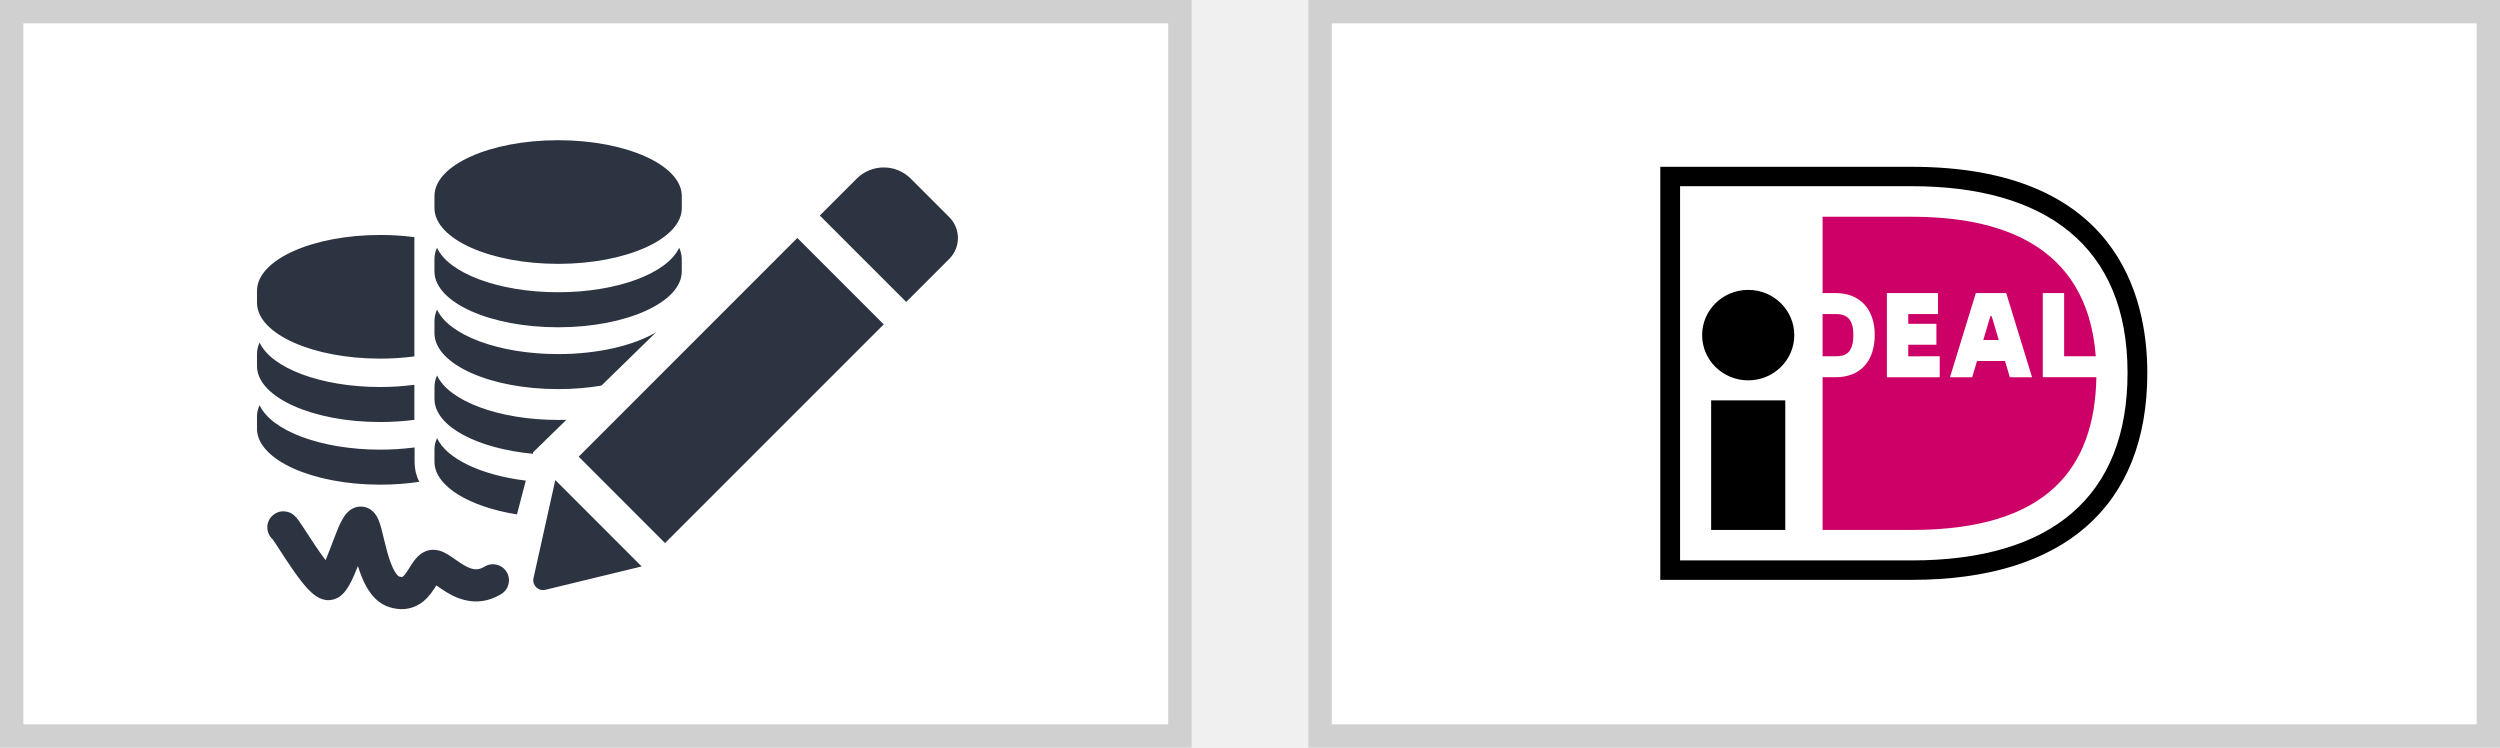
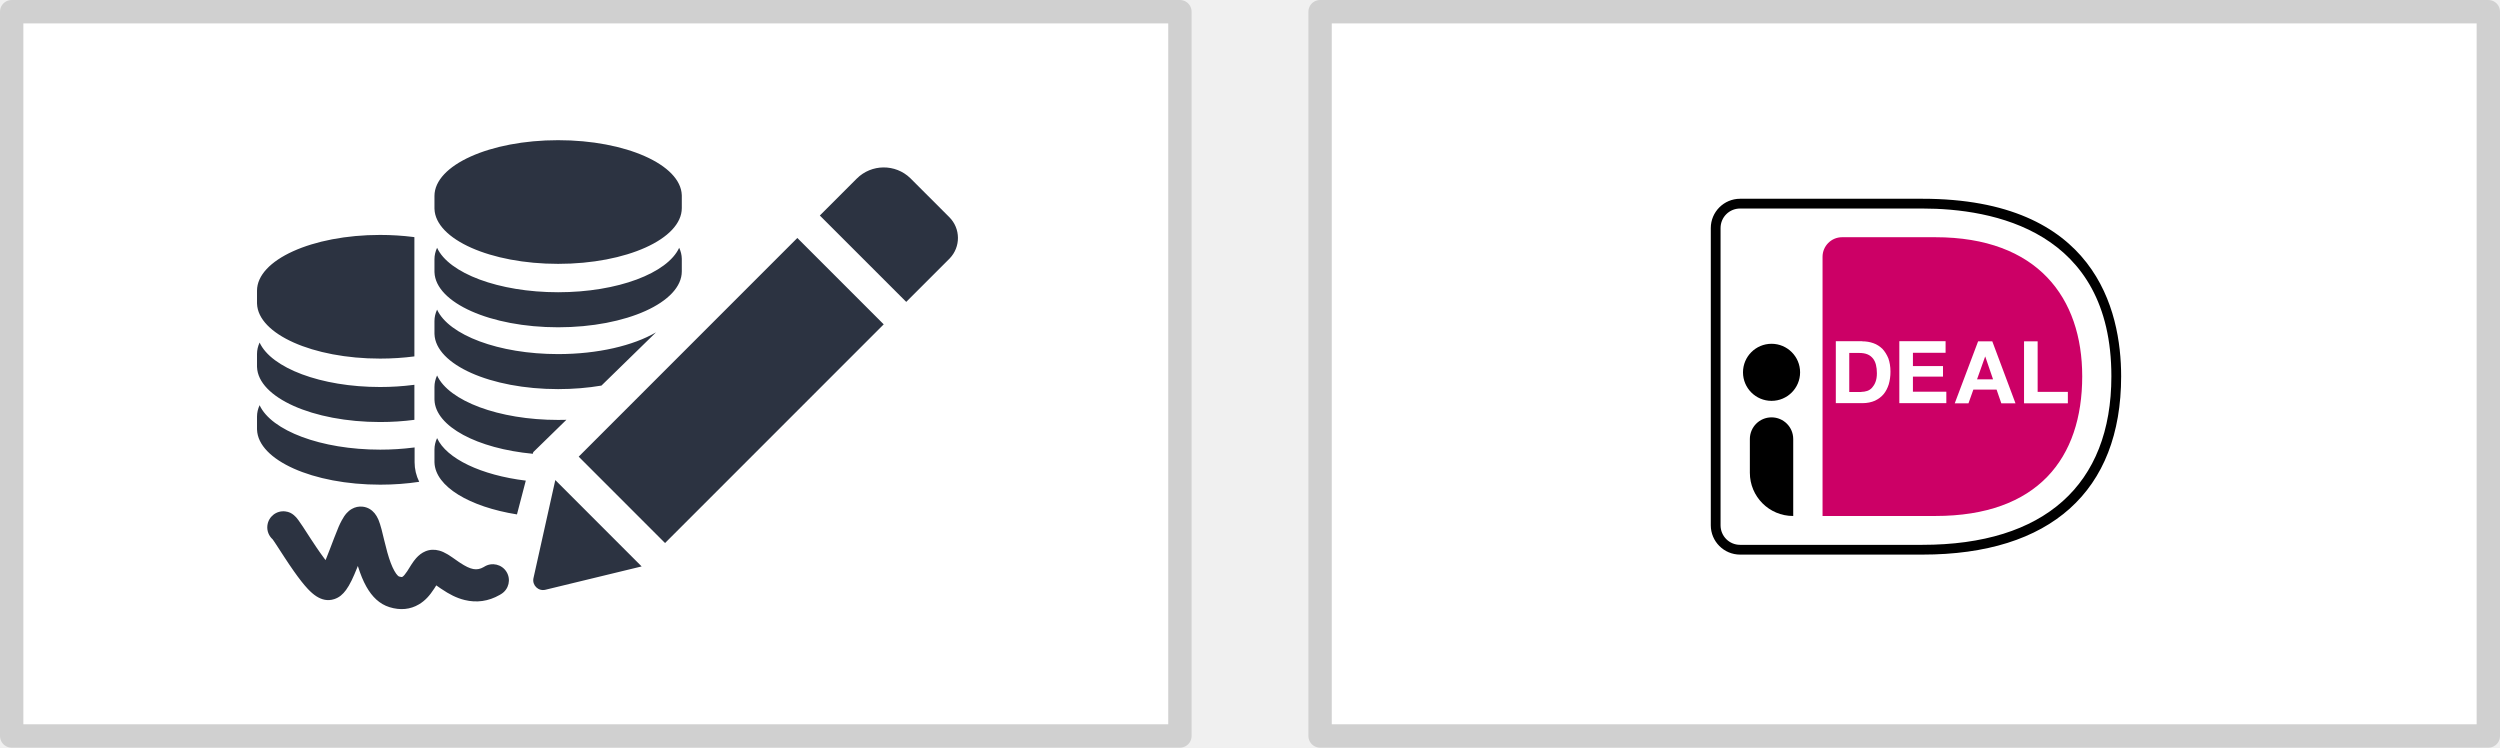
<svg xmlns="http://www.w3.org/2000/svg" height="32" viewBox="0 0 107 32" width="107">
-   <g fill="none" fill-rule="evenodd">
-     <path d="m.5.5h50v31h-50z" fill="#fff" stroke="#d0d0d0" />
-     <path d="m4.529 20.686c.219.027.383.136.505.282.065.078.112.161.154.256l.013.03c.044.105.082.225.124.381l.01.038c.029.116.185.76.243.966.096.343.195.605.302.795.051.09.1.156.144.199.016.016.03.027.042.034.007.004.011.006.014.007.096.03.123.027.149.012.046-.028.11-.099.199-.233l.015-.023.167-.266c.071-.11.132-.195.204-.275.113-.126.239-.226.396-.292.196-.082.397-.084.589-.031.118.032.227.082.344.151l.025.015.028.017c.051.032.104.067.168.111l.263.183.037.025.032.021c.453.299.714.352 1.009.182l.015-.009.015-.009c.323-.2.746-.101.946.222.2.323.101.746-.222.946-.023.014-.046.028-.069.041-.486.279-.994.343-1.498.22-.35-.086-.651-.24-1.01-.483l-.026-.018c-.024-.016-.048-.033-.074-.051l-.107-.075-.065.104-.022.034c-.198.303-.387.515-.655.675-.369.22-.801.264-1.262.12-.425-.132-.742-.442-.987-.877-.139-.245-.252-.526-.356-.857l-.009-.03-.037.094c-.08.201-.148.357-.217.5l-.015.031c-.078.159-.154.292-.236.404-.136.186-.288.323-.508.393-.282.09-.531.024-.759-.121-.124-.079-.242-.183-.366-.314-.179-.189-.375-.441-.6-.761l-.019-.028c-.06-.086-.122-.176-.186-.272l-.055-.081c-.046-.069-.093-.14-.144-.217l-.343-.526-.051-.077-.041-.062c-.023-.034-.042-.062-.059-.085l-.012-.017-.001-.001c-.159-.143-.248-.356-.225-.584l.001-.012c.046-.377.389-.645.766-.598.164.02.268.078.366.158.037.03.068.061.097.094.03.034.06.071.092.114l.012.017c.048.066.105.15.182.267l.336.515.069.105c.028.042.054.082.08.121l.068.102.045.066c.044.065.086.126.128.185l.037.052.039.055c.052.072.101.14.148.201l.025.032.018-.043.014-.035c.044-.107.093-.233.151-.383l.189-.494c.175-.456.22-.554.32-.742l.004-.007c.064-.12.129-.219.207-.306.063-.07.134-.131.221-.181.138-.079.298-.118.472-.097zm8.238-1.14 3.696 3.698-4.12.999c-.3.073-.571-.192-.511-.491l.002-.009zm-11.989 2.492.003.002c.069.048.149.083.263.098-.094-.013-.182-.046-.259-.096zm22.348-12.853 3.698 3.698-9.36 9.36-3.696-3.698zm-15.419 8.566c.406.883 1.888 1.587 3.797 1.82l-.378 1.446c-2.031-.324-3.493-1.193-3.53-2.218l-.001-.04v-.519c0-.168.038-.332.111-.49zm-7.596-1.409c.499 1.087 2.621 1.903 5.164 1.903.49 0 .964-.031 1.414-.088l.056-.007v.636c0 .29.067.571.197.836-.524.079-1.084.122-1.667.122-2.884 0-5.228-1.05-5.275-2.354l-.001-.04v-.519c0-.168.038-.332.111-.49zm7.596-1.272c.5 1.087 2.63 1.903 5.181 1.903.119 0 .236-.002.353-.005l-1.418 1.384-.018.07c-2.376-.224-4.168-1.167-4.208-2.303l-.001-.04v-.519c0-.168.038-.332.111-.49zm-7.596-1.409c.498 1.087 2.618 1.903 5.157 1.903.489 0 .963-.031 1.412-.088l.056-.007v1.5c-.466.061-.959.094-1.468.094-2.88 0-5.221-1.05-5.267-2.354l-.001-.04v-.519c0-.168.038-.332.111-.49zm7.596-1.409c.5 1.087 2.63 1.903 5.181 1.903 1.704 0 3.22-.364 4.188-.93l-2.334 2.278c-.577.098-1.201.151-1.854.151-2.894 0-5.245-1.05-5.292-2.354l-.001-.04v-.519c0-.168.038-.332.111-.49zm-2.439-3.196c.489 0 .963.03 1.412.087l.056.007v5.105c-.466.061-.959.094-1.468.094-2.88 0-5.221-1.048-5.267-2.348l-.001-.039v-.518c0-1.319 2.359-2.387 5.268-2.387zm12.801.55c.07.152.108.308.111.469l0.0.021v.519c0 1.322-2.37 2.393-5.293 2.393-2.894 0-5.245-1.05-5.292-2.354l-.001-.04v-.519c0-.168.038-.332.111-.49.5 1.087 2.63 1.903 5.181 1.903s4.681-.816 5.181-1.903zm9.892-2.98.019.019 1.649 1.649c.489.489.494 1.276.015 1.771l-.015.015-1.843 1.843-3.698-3.698 1.58-1.58c.633-.631 1.654-.637 2.292-.019zm-15.073-1.625c2.894 0 5.245 1.048 5.292 2.348l.001.039v.518c0 1.319-2.37 2.387-5.293 2.387-2.894 0-5.245-1.048-5.292-2.348l-.001-.039v-.518c0-1.319 2.37-2.387 5.293-2.387z" fill="#2c3341" fill-rule="nonzero" transform="translate(11 1)" />
-     <path d="m56.5.5h50v31h-50z" fill="#fff" stroke="#d0d0d0" />
-     <g transform="translate(69.5 5.6)">
-       <path d="m.01.019v20.618h12.304c8.117 0 11.636-4.441 11.636-10.33 0-5.865-3.519-10.289-11.636-10.289z" fill="#fff" />
-       <g fill="#000">
-         <path d="m12.318 1.539c8.777 0 10.087 5.526 10.087 8.819 0 5.714-3.582 8.86-10.087 8.86h-10.758v-17.679zm-9.911.831v16.016h9.911c5.985 0 9.241-2.737 9.241-8.029 0-5.438-3.529-7.988-9.241-7.988z" />
-         <path d="m3.737 17.081h3.173v-5.545h-3.173z" />
-         <path d="m7.295 8.743c0 1.069-.883 1.936-1.972 1.936-1.089 0-1.972-.867-1.972-1.936 0-1.069.883-1.936 1.972-1.936 1.089 0 1.972.867 1.972 1.936" />
-       </g>
-       <path d="m13.52 9.649v.897h-2.261v-3.602h2.188v.897h-1.274v.418h1.205v.897h-1.205v.494zm.439.898 1.107-3.605h1.3l1.106 3.605h-.951l-.207-.697h-1.196l-.208.697zm1.426-1.594h.661l-.302-1.019h-.055zm2.546-2.011h.914v2.706h1.354c-.371-4.91-4.306-5.971-7.881-5.971h-3.811v3.267h.564c1.029 0 1.668.685 1.668 1.786 0 1.137-.624 1.815-1.668 1.815h-.564v6.537h3.811c5.813 0 7.835-2.65 7.907-6.537h-2.294zm-9.425.899v1.807h.565c.391 0 .753-.111.753-.918 0-.788-.402-.889-.753-.889z" fill="#c06" />
-     </g>
+   <path d="m.5.5h50v31h-50z" fill="#fff" stroke="#d0d0d0" stroke-linecap="round" stroke-linejoin="round" />
+   <path d="m15.529 21.686c.219.027.383.136.505.282.064.079.112.162.154.256l.013.03c.043.104.081.225.123.381l.01.037c.029.117.185.76.243.967.096.342.195.605.302.794.05.09.099.157.143.2.016.015.03.027.042.034.007.004.011.006.014.007.096.03.123.027.149.012.046-.028.11-.099.199-.233l.015-.024.167-.266c.071-.109.133-.195.204-.275.113-.126.239-.226.396-.292.196-.082.396-.083.589-.031.118.032.227.082.343.151l.026.015.028.017c.051.031.104.067.168.111l.262.183.037.025.032.021c.453.299.714.352 1.009.182l.015-.009.015-.009c.322-.2.746-.1.946.222.2.323.101.746-.222.947-.023.014-.046.027-.068.041-.486.279-.995.342-1.498.219-.35-.086-.651-.24-1.01-.483l-.026-.017c-.024-.017-.048-.033-.074-.052l-.108-.075-.065.104-.022.034c-.197.302-.386.515-.654.674-.369.221-.801.264-1.262.12-.425-.132-.742-.442-.988-.877-.138-.245-.252-.526-.356-.857l-.009-.03-.037.094c-.081.201-.148.357-.217.5l-.015.031c-.078.159-.154.292-.236.403-.137.186-.289.323-.508.393-.282.091-.531.024-.759-.12-.124-.079-.242-.183-.366-.314-.179-.19-.375-.442-.6-.761l-.019-.028c-.06-.085-.122-.175-.187-.271l-.054-.082c-.046-.068-.093-.139-.144-.217l-.342-.526-.051-.077-.041-.062c-.023-.034-.043-.062-.059-.085l-.012-.017-.001-.001c-.159-.142-.249-.356-.225-.583l.002-.012c.046-.377.389-.645.766-.599.164.02.267.078.366.159.037.03.067.06.097.093.03.034.06.071.092.115l.012.017c.049.066.105.149.183.266l.335.516.069.104c.027.042.054.082.08.121l.068.102.044.066c.044.065.087.126.128.185l.037.052.039.055c.052.073.101.14.148.202l.024.032.018-.043.015-.035c.044-.107.093-.233.15-.383l.189-.494c.176-.456.22-.554.32-.742l.004-.007c.065-.12.129-.219.207-.306.063-.07.134-.131.221-.18.138-.079.299-.118.472-.097zm8.238-1.14 3.695 3.697-4.12.999c-.3.073-.571-.192-.511-.491l.002-.009zm-11.989 2.492.002.002c.069.048.15.082.263.098-.094-.013-.181-.046-.259-.096zm22.348-12.853 3.697 3.697-9.359 9.36-3.696-3.697zm-15.419 8.566c.406.882 1.888 1.587 3.797 1.82l-.378 1.446c-2.031-.324-3.493-1.192-3.53-2.218l-.001-.039v-.519c0-.168.039-.332.112-.49zm-7.596-1.409c.499 1.086 2.621 1.903 5.164 1.903.49 0 .964-.031 1.414-.088l.056-.007v.635c0 .291.067.571.197.837-.524.079-1.084.122-1.667.122-2.884 0-5.228-1.05-5.274-2.354l-.001-.039v-.519c0-.168.038-.332.111-.49zm7.596-1.272c.5 1.087 2.63 1.903 5.181 1.903.119 0 .236-.002.353-.005l-1.418 1.384-.019.07c-2.375-.223-4.167-1.167-4.208-2.303l-.001-.04v-.519c0-.168.039-.332.112-.49zm-7.596-1.409c.498 1.086 2.617 1.903 5.157 1.903.489 0 .963-.031 1.412-.088l.056-.007v1.5c-.466.061-.958.094-1.468.094-2.88 0-5.221-1.05-5.267-2.353l-.001-.04v-.519c0-.168.038-.332.111-.49zm7.596-1.409c.5 1.086 2.63 1.903 5.181 1.903 1.704 0 3.22-.364 4.188-.93l-2.334 2.278c-.577.098-1.202.151-1.854.151-2.894 0-5.245-1.05-5.292-2.354l-.001-.039v-.519c0-.168.039-.332.112-.49zm-2.439-3.197c.489 0 .963.031 1.412.087l.056.008v5.104c-.466.061-.958.094-1.468.094-2.88 0-5.221-1.048-5.267-2.348l-.001-.039v-.518c0-1.319 2.359-2.388 5.268-2.388zm12.801.55c.07.152.109.309.112.47v.021.519c0 1.321-2.37 2.393-5.293 2.393-2.894 0-5.245-1.05-5.292-2.354l-.001-.039v-.519c0-.169.039-.332.112-.491.5 1.087 2.63 1.903 5.181 1.903 2.552 0 4.681-.816 5.181-1.903zm9.892-2.98.019.019 1.649 1.649c.49.489.495 1.275.015 1.771l-.015.015-1.842 1.842-3.698-3.697 1.58-1.58c.633-.631 1.653-.637 2.292-.019zm-15.073-1.625c2.894 0 5.245 1.048 5.292 2.348l.001.039v.518c0 1.319-2.37 2.388-5.293 2.388-2.894 0-5.245-1.048-5.292-2.348l-.001-.04v-.518c0-1.318 2.37-2.387 5.293-2.387z" fill="#2c3341" />
+   <path d="m56.5.5h50v31h-50z" fill="#fff" stroke="#d0d0d0" stroke-linecap="round" stroke-linejoin="round" />
+   <path d="m72 8.611v15.015c0 .719.588 1.307 1.307 1.307h8.971c6.782 0 9.722-3.796 9.722-8.834 0-5.011-2.94-8.795-9.722-8.795h-8.971c-.719 0-1.307.589-1.307 1.307z" fill="#fff" />
+   <path d="m78.005 10.99v11.094h4.828c4.384 0 6.286-2.476 6.286-5.978 0-3.352-1.902-5.953-6.286-5.953h-3.992c-.464 0-.836.379-.836.837z" fill="#c06" />
+   <path d="m82.278 23.737h-7.802c-.692 0-1.254-.562-1.254-1.254v-12.722c0-.692.562-1.254 1.254-1.254h7.802c7.402 0 8.507 4.763 8.507 7.599 0 4.919-3.025 7.631-8.507 7.631zm-7.802-14.812c-.464 0-.836.372-.836.836v12.722c0 .463.372.836.836.836h7.802c5.214 0 8.089-2.561 8.089-7.213 0-6.247-5.071-7.181-8.089-7.181z" />
+   <g fill="#fff">
+     <path d="m79.703 14.609c.17 0 .327.026.477.079.151.052.275.137.386.241.104.111.189.249.255.406.058.163.091.352.091.574 0 .197-.026.373-.072.536-.052.164-.124.307-.222.425s-.222.209-.372.281c-.151.065-.327.104-.53.104h-1.143v-2.652h1.13zm-.039 2.163c.085 0 .164-.013.248-.039.079-.026.151-.072.21-.137.058-.066.111-.144.15-.249.039-.104.059-.222.059-.372 0-.131-.013-.255-.04-.36-.026-.104-.071-.202-.13-.274s-.137-.137-.235-.176c-.098-.04-.216-.059-.36-.059h-.418v1.672h.516z" />
+     <path d="m83.271 14.609v.49h-1.398v.569h1.287v.451h-1.287v.646h1.43v.49h-2.012v-2.652h1.98z" />
+     <path d="m85.27 14.609.993 2.653h-.607l-.203-.588h-.993l-.209.588h-.588l1-2.653zm.033 1.627-.333-.973h-.007l-.346.973z" />
+     <path d="m87.211 14.609v2.163h1.293v.49h-1.875v-2.653z" />
  </g>
+   <path d="m77.044 15.936c0 .674-.547 1.221-1.222 1.221s-1.222-.547-1.222-1.221c0-.675.547-1.222 1.222-1.222s1.222.547 1.222 1.222z" />
+   <path d="m76.744 22.084c-1.026 0-1.85-.83-1.85-1.849v-1.444c0-.51.412-.928.928-.928.51 0 .928.412.928.928v3.293z" />
</svg>
